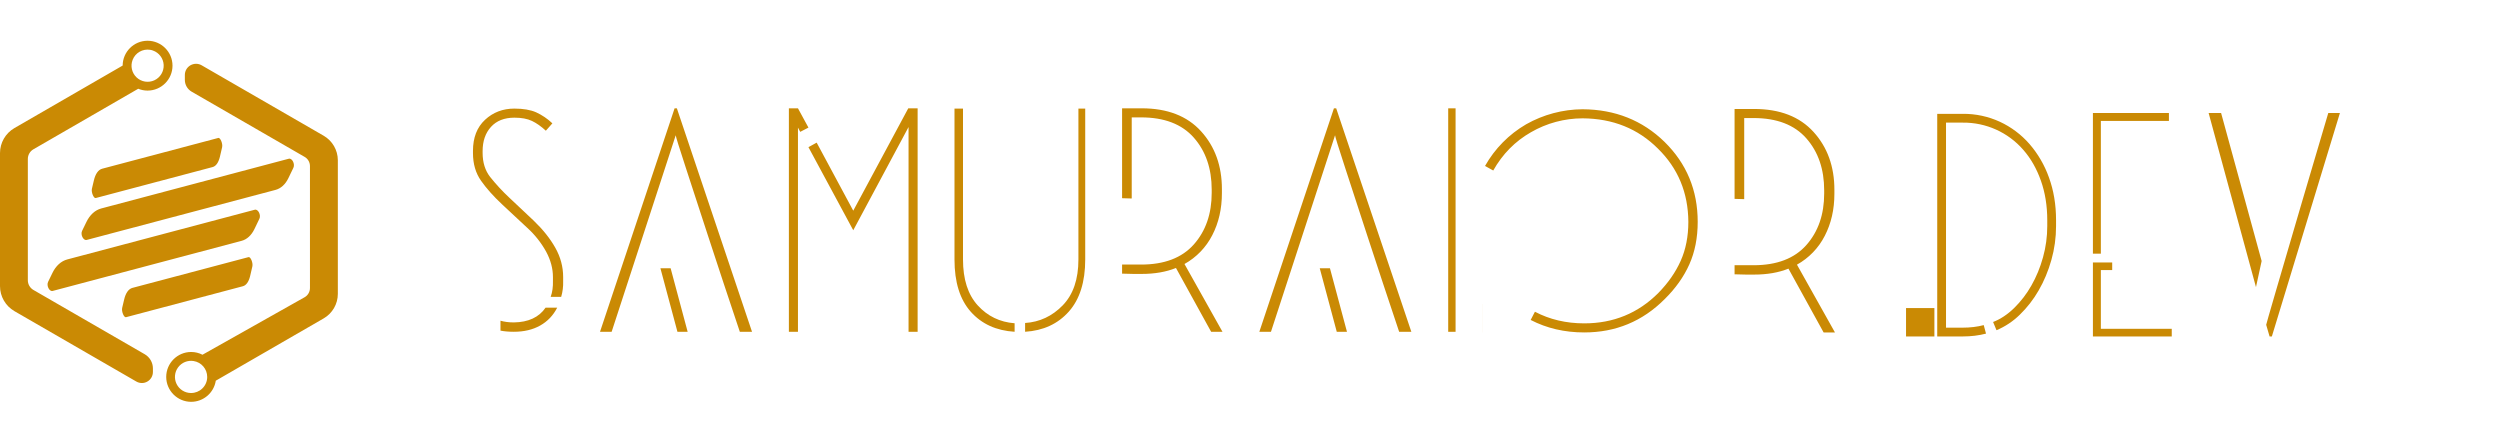
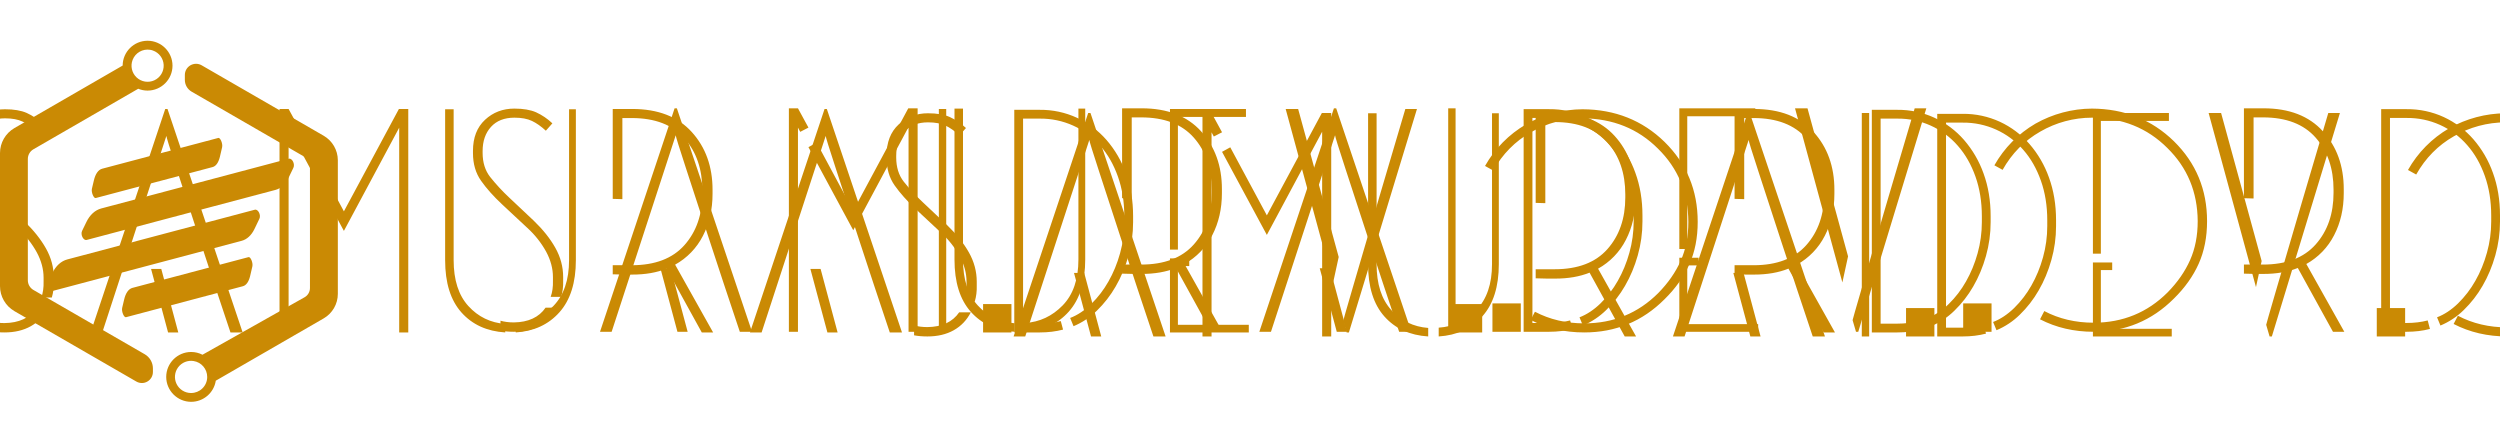
<svg xmlns="http://www.w3.org/2000/svg" width="350" height="61.96" viewBox="0 0 370 53.439" class="css-1j8o68f">
  <defs>
    <clipPath clipPathUnits="userSpaceOnUse" id="a">
      <path style="fill:none;fill-opacity:1;stroke:#000;stroke-width:.738;stroke-dasharray:none;stroke-opacity:1" d="M-1.098 2.236h71.51v19.86h-71.51z" />
    </clipPath>
    <clipPath clipPathUnits="userSpaceOnUse" id="c">
      <path style="fill:none;fill-opacity:1;stroke:#000;stroke-width:.421;stroke-dasharray:none;stroke-opacity:1" d="M107.118 3.871h26.828v17.63h-26.828z" />
    </clipPath>
    <clipPath clipPathUnits="userSpaceOnUse" id="b">
      <path style="fill:none;fill-opacity:1;stroke:#000;stroke-width:.504;stroke-dasharray:none;stroke-opacity:1" d="M70.509 3.488h33.254v17.83H70.509z" />
    </clipPath>
  </defs>
  <g fill="#ca8a04">
    <path d="m4.943 16.065 15.514-8.96a3.65 3.65 0 0 0 1.385.272 3.696 3.696 0 0 0 3.689-3.688A3.696 3.696 0 0 0 21.842 0a3.692 3.692 0 0 0-3.689 3.672L2.128 12.927A4.282 4.282 0 0 0 0 16.621v19.703c0 1.515.817 2.934 2.134 3.694l18.045 10.419c.25.142.534.221.817.221.284 0 .568-.074.818-.221.51-.295.817-.829.817-1.419v-.527c0-.863-.466-1.663-1.209-2.094L4.942 36.88a1.659 1.659 0 0 1-.822-1.424V17.49c0-.585.318-1.135.823-1.425zM19.629 2.826a2.375 2.375 0 0 1 2.582-1.487c.147.023.29.057.42.108a2.38 2.38 0 1 1-3.002 1.379zM47.9 14.056 29.843 3.632a1.648 1.648 0 0 0-.828-.221c-.29 0-.573.079-.829.22-.516.302-.828.835-.828 1.437V5.8c0 .715.386 1.379 1.004 1.736l16.724 9.653c.488.278.788.8.788 1.362v18.045c0 .562-.3 1.084-.788 1.362L29.968 46.47a3.655 3.655 0 0 0-1.68-.408A3.696 3.696 0 0 0 24.6 49.75a3.696 3.696 0 0 0 3.689 3.689 3.695 3.695 0 0 0 3.648-3.127l15.969-9.221A4.197 4.197 0 0 0 50 37.465V17.682a4.207 4.207 0 0 0-2.1-3.626zM29.934 51.47a2.358 2.358 0 0 1-1.651.664h-.074a2.382 2.382 0 1 1 .443-4.733 2.383 2.383 0 0 1 2.014 2.355 2.35 2.35 0 0 1-.732 1.714z" />
    <path d="M35.745 29.616 7.797 37.028c-.488.13-.953-.784-.68-1.34l.64-1.322c.511-1.055 1.289-1.759 2.208-2.003l27.744-7.354c.488-.131.953.783.68 1.339l-.749 1.555c-.442.902-1.106 1.51-1.895 1.713zM35.95 36.33l-17.303 4.585c-.3.08-.686-.851-.567-1.374l.29-1.225c.226-.982.663-1.595 1.236-1.742l17.178-4.552c.3-.079.686.852.567 1.374l-.335 1.441c-.204.84-.579 1.362-1.067 1.493zM31.472 18.693 14.17 23.278c-.301.08-.687-.851-.568-1.374l.29-1.225c.227-.982.664-1.595 1.237-1.742l17.177-4.552c.301-.079.687.852.568 1.374l-.335 1.441c-.21.84-.579 1.362-1.067 1.493zM40.773 22.075 12.83 29.48c-.488.13-.954-.783-.681-1.339l.64-1.322c.512-1.056 1.289-1.76 2.208-2.003l27.744-7.355c.488-.13.953.783.681 1.34l-.75 1.554c-.442.908-1.106 1.51-1.9 1.72z" />
  </g>
-   <g transform="matrix(2.09849 0 0 2.09849 69.958 1.102)" fill="#ca8a04" clip-path="url(#a)">
+   <g transform="matrix(2.09849 0 0 2.09849 69.958 1.102)" fill="#ca8a04" clipPath="url(#a)">
    <path d="m2.08 11.02 1.78 1.66a6.5 6.5 0 0 1 1.32 1.67c.32.593.48 1.19.48 1.79v.26c.013.427-.04.807-.16 1.14h.74c.107-.36.153-.733.14-1.12v-.28c0-.72-.183-1.407-.55-2.06-.367-.653-.877-1.293-1.53-1.92l-1.72-1.62a13.591 13.591 0 0 1-1.35-1.46C.877 8.627.7 8.06.7 7.38v-.12c0-.707.197-1.277.59-1.71.393-.433.943-.65 1.65-.65.507 0 .92.077 1.24.23.32.153.647.383.98.69l.46-.52a4.183 4.183 0 0 0-1.15-.78c-.393-.173-.903-.26-1.53-.26-.813 0-1.503.263-2.07.79S.02 6.307.02 7.24v.16c0 .76.19 1.41.57 1.95.38.54.877 1.097 1.49 1.67zm3.88 7.28h-.82c-.467.68-1.213 1.027-2.24 1.04-.347 0-.66-.04-.94-.12v.7c.28.053.593.08.94.08.72 0 1.34-.147 1.86-.44.52-.293.92-.713 1.2-1.26zm8.36-12.16c0 .08.237.843.71 2.29s.99 3.03 1.55 4.75A892.92 892.92 0 0 0 18.84 20h.86L14.4 4.24h-.16L8.98 20h.82zm-.36 9.38h-.72l1.2 4.48h.72zM31.38 20V4.24h-.66l-3.88 7.22-2.58-4.8-.58.32 3.16 5.86 3.9-7.28V20zm-8.44 0V5.6l.16.3.58-.3-.74-1.36h-.64V20zM42.72 4.26V14.9c0 1.4-.37 2.48-1.11 3.24-.74.76-1.623 1.173-2.65 1.24V20c1.28-.08 2.307-.553 3.08-1.42.773-.867 1.16-2.093 1.16-3.68V4.26zm-4.5 15.14c-1.04-.08-1.907-.5-2.6-1.26-.693-.76-1.04-1.84-1.04-3.24V4.26h-.6V14.9c0 1.6.383 2.83 1.15 3.69.767.86 1.797 1.33 3.09 1.41v-.29zm11.98-4.18a4.837 4.837 0 0 0 1.96-2.03c.453-.873.68-1.863.68-2.97v-.28c0-1.64-.49-3-1.47-4.08s-2.377-1.62-4.19-1.62H45.8v6.34c.227.013.453.02.68.02V4.88h.66c1.64 0 2.88.477 3.72 1.43.84.953 1.26 2.177 1.26 3.67v.22c0 1.48-.42 2.693-1.26 3.64-.84.947-2.08 1.42-3.72 1.42H45.8v.64c.4.013.667.02.8.02h.58c.92 0 1.727-.14 2.42-.42l2.48 4.5h.8zm10.62-9.08c0 .08.237.843.71 2.29s.99 3.03 1.55 4.75A892.92 892.92 0 0 0 65.34 20h.86L60.9 4.24h-.16L55.48 20h.82zm-.36 9.38h-.72l1.2 4.48h.72zM68.8 4.24V20h.52V4.24zM71.92 18h2v2h-2zm4 2c.587 0 1.133-.067 1.64-.2l-.16-.6c-.453.12-.947.18-1.48.18h-1.18V4.92h1.18a5.57 5.57 0 0 1 4.27 1.92c.527.6.94 1.323 1.24 2.17.3.847.45 1.777.45 2.79v.42c0 .747-.1 1.48-.3 2.2-.2.72-.473 1.383-.82 1.99A7.132 7.132 0 0 1 79.54 18c-.467.453-.96.78-1.48.98l.24.58a5.22 5.22 0 0 0 1.64-1.09 7.767 7.767 0 0 0 1.33-1.71c.38-.653.68-1.37.9-2.15.22-.78.33-1.577.33-2.39v-.42c0-1.093-.167-2.097-.5-3.01a7.369 7.369 0 0 0-1.38-2.37 6.28 6.28 0 0 0-2.08-1.56 6.119 6.119 0 0 0-2.62-.56h-1.8V20h1.8zm9.74-5.84V4.8h4.8v-.56H85.1v9.92zm5 5.84v-.54h-5v-4.14h.8v-.54H85.1V20zM101.7 4.24A2759.361 2759.361 0 0 0 98 16.81c-.453 1.553-.68 2.343-.68 2.37l.24.82h.16l4.8-15.76zM97 14.68 94.14 4.24h-.88l3.34 12.28zm8.12 3.32h2v2h-2zm9.2 2c2.213 0 4.1-.78 5.66-2.34.773-.76 1.357-1.58 1.75-2.46.393-.88.59-1.88.59-3 0-2.227-.78-4.107-2.34-5.64-1.56-1.52-3.487-2.287-5.78-2.3a8.19 8.19 0 0 0-3.98 1.06 7.87 7.87 0 0 0-2.9 2.94l.58.32c.653-1.16 1.54-2.06 2.66-2.7a7.294 7.294 0 0 1 3.64-.98c2.133.013 3.907.727 5.32 2.14 1.413 1.387 2.127 3.107 2.14 5.16 0 1.027-.18 1.943-.54 2.75-.36.807-.887 1.563-1.58 2.27-1.427 1.427-3.167 2.14-5.22 2.14-1.28 0-2.44-.273-3.48-.82l-.3.58c1.133.587 2.393.88 3.78.88zm15-4.78a4.837 4.837 0 0 0 1.96-2.03c.453-.873.68-1.863.68-2.97v-.28c0-1.64-.49-3-1.47-4.08s-2.377-1.62-4.19-1.62h-1.38v6.34c.227.013.453.02.68.02V4.88h.66c1.64 0 2.88.477 3.72 1.43.84.953 1.26 2.177 1.26 3.67v.22c0 1.48-.42 2.693-1.26 3.64-.84.947-2.08 1.42-3.72 1.42h-1.34v.64c.4.013.667.02.8.02h.58c.92 0 1.727-.14 2.42-.42l2.48 4.5h.8zM136.4 20c.587 0 1.133-.067 1.64-.2l-.16-.6c-.453.12-.947.18-1.48.18h-1.18V4.92h1.18a5.57 5.57 0 0 1 4.27 1.92c.527.6.94 1.323 1.24 2.17.3.847.45 1.777.45 2.79v.42c0 .747-.1 1.48-.3 2.2-.2.72-.473 1.383-.82 1.99a7.132 7.132 0 0 1-1.22 1.59c-.467.453-.96.78-1.48.98l.24.58a5.22 5.22 0 0 0 1.64-1.09 7.767 7.767 0 0 0 1.33-1.71c.38-.653.68-1.37.9-2.15.22-.78.33-1.577.33-2.39v-.42c0-1.093-.167-2.097-.5-3.01a7.369 7.369 0 0 0-1.38-2.37 6.28 6.28 0 0 0-2.08-1.56 6.119 6.119 0 0 0-2.62-.56h-1.8V20h1.8z" />
  </g>
-   <g transform="matrix(2.09849 0 0 2.09849 131.17 1.794)" fill="#ca8a04" clip-path="url(#b)">
+   <g transform="matrix(2.09849 0 0 2.09849 131.17 1.794)" fill="#ca8a04" clipPath="url(#b)">
    <path d="m2.08 11.02 1.78 1.66a6.5 6.5 0 0 1 1.32 1.67c.32.593.48 1.19.48 1.79v.26c.013.427-.04.807-.16 1.14h.74c.107-.36.153-.733.14-1.12v-.28c0-.72-.183-1.407-.55-2.06-.367-.653-.877-1.293-1.53-1.92l-1.72-1.62a13.591 13.591 0 0 1-1.35-1.46C.877 8.627.7 8.06.7 7.38v-.12c0-.707.197-1.277.59-1.71.393-.433.943-.65 1.65-.65.507 0 .92.077 1.24.23.32.153.647.383.98.69l.46-.52a4.183 4.183 0 0 0-1.15-.78c-.393-.173-.903-.26-1.53-.26-.813 0-1.503.263-2.07.79S.02 6.307.02 7.24v.16c0 .76.19 1.41.57 1.95.38.54.877 1.097 1.49 1.67zm3.88 7.28h-.82c-.467.68-1.213 1.027-2.24 1.04-.347 0-.66-.04-.94-.12v.7c.28.053.593.08.94.08.72 0 1.34-.147 1.86-.44.52-.293.92-.713 1.2-1.26zm8.36-12.16c0 .08.237.843.71 2.29s.99 3.03 1.55 4.75A892.92 892.92 0 0 0 18.84 20h.86L14.4 4.24h-.16L8.98 20h.82zm-.36 9.38h-.72l1.2 4.48h.72zM31.38 20V4.24h-.66l-3.88 7.22-2.58-4.8-.58.32 3.16 5.86 3.9-7.28V20zm-8.44 0V5.6l.16.3.58-.3-.74-1.36h-.64V20zM42.72 4.26V14.9c0 1.4-.37 2.48-1.11 3.24-.74.76-1.623 1.173-2.65 1.24V20c1.28-.08 2.307-.553 3.08-1.42.773-.867 1.16-2.093 1.16-3.68V4.26zm-4.5 15.14c-1.04-.08-1.907-.5-2.6-1.26-.693-.76-1.04-1.84-1.04-3.24V4.26h-.6V14.9c0 1.6.383 2.83 1.15 3.69.767.86 1.797 1.33 3.09 1.41v-.29zm11.98-4.18a4.837 4.837 0 0 0 1.96-2.03c.453-.873.68-1.863.68-2.97v-.28c0-1.64-.49-3-1.47-4.08s-2.377-1.62-4.19-1.62H45.8v6.34c.227.013.453.02.68.02V4.88h.66c1.64 0 2.88.477 3.72 1.43.84.953 1.26 2.177 1.26 3.67v.22c0 1.48-.42 2.693-1.26 3.64-.84.947-2.08 1.42-3.72 1.42H45.8v.64c.4.013.667.02.8.02h.58c.92 0 1.727-.14 2.42-.42l2.48 4.5h.8zm10.62-9.08c0 .08.237.843.71 2.29s.99 3.03 1.55 4.75A892.92 892.92 0 0 0 65.34 20h.86L60.9 4.24h-.16L55.48 20h.82zm-.36 9.38h-.72l1.2 4.48h.72zM68.8 4.24V20h.52V4.24zM71.92 18h2v2h-2zm4 2c.587 0 1.133-.067 1.64-.2l-.16-.6c-.453.12-.947.18-1.48.18h-1.18V4.92h1.18a5.57 5.57 0 0 1 4.27 1.92c.527.6.94 1.323 1.24 2.17.3.847.45 1.777.45 2.79v.42c0 .747-.1 1.48-.3 2.2-.2.72-.473 1.383-.82 1.99A7.132 7.132 0 0 1 79.54 18c-.467.453-.96.78-1.48.98l.24.58a5.22 5.22 0 0 0 1.64-1.09 7.767 7.767 0 0 0 1.33-1.71c.38-.653.68-1.37.9-2.15.22-.78.33-1.577.33-2.39v-.42c0-1.093-.167-2.097-.5-3.01a7.369 7.369 0 0 0-1.38-2.37 6.28 6.28 0 0 0-2.08-1.56 6.119 6.119 0 0 0-2.62-.56h-1.8V20h1.8zm9.74-5.84V4.8h4.8v-.56H85.1v9.92zm5 5.84v-.54h-5v-4.14h.8v-.54H85.1V20zM101.7 4.24A2759.361 2759.361 0 0 0 98 16.81c-.453 1.553-.68 2.343-.68 2.37l.24.82h.16l4.8-15.76zM97 14.68 94.14 4.24h-.88l3.34 12.28zm8.12 3.32h2v2h-2zm9.2 2c2.213 0 4.1-.78 5.66-2.34.773-.76 1.357-1.58 1.75-2.46.393-.88.59-1.88.59-3 0-2.227-.78-4.107-2.34-5.64-1.56-1.52-3.487-2.287-5.78-2.3a8.19 8.19 0 0 0-3.98 1.06 7.87 7.87 0 0 0-2.9 2.94l.58.32c.653-1.16 1.54-2.06 2.66-2.7a7.294 7.294 0 0 1 3.64-.98c2.133.013 3.907.727 5.32 2.14 1.413 1.387 2.127 3.107 2.14 5.16 0 1.027-.18 1.943-.54 2.75-.36.807-.887 1.563-1.58 2.27-1.427 1.427-3.167 2.14-5.22 2.14-1.28 0-2.44-.273-3.48-.82l-.3.58c1.133.587 2.393.88 3.78.88zm15-4.78a4.837 4.837 0 0 0 1.96-2.03c.453-.873.68-1.863.68-2.97v-.28c0-1.64-.49-3-1.47-4.08s-2.377-1.62-4.19-1.62h-1.38v6.34c.227.013.453.02.68.02V4.88h.66c1.64 0 2.88.477 3.72 1.43.84.953 1.26 2.177 1.26 3.67v.22c0 1.48-.42 2.693-1.26 3.64-.84.947-2.08 1.42-3.72 1.42h-1.34v.64c.4.013.667.02.8.02h.58c.92 0 1.727-.14 2.42-.42l2.48 4.5h.8zM136.4 20c.587 0 1.133-.067 1.64-.2l-.16-.6c-.453.12-.947.18-1.48.18h-1.18V4.92h1.18a5.57 5.57 0 0 1 4.27 1.92c.527.6.94 1.323 1.24 2.17.3.847.45 1.777.45 2.79v.42c0 .747-.1 1.48-.3 2.2-.2.72-.473 1.383-.82 1.99a7.132 7.132 0 0 1-1.22 1.59c-.467.453-.96.78-1.48.98l.24.58a5.22 5.22 0 0 0 1.64-1.09 7.767 7.767 0 0 0 1.33-1.71c.38-.653.68-1.37.9-2.15.22-.78.33-1.577.33-2.39v-.42c0-1.093-.167-2.097-.5-3.01a7.369 7.369 0 0 0-1.38-2.37 6.28 6.28 0 0 0-2.08-1.56 6.119 6.119 0 0 0-2.62-.56h-1.8V20h1.8z" />
  </g>
-   <g transform="matrix(2.09849 0 0 2.09849 -5.427 1.2)" fill="#ca8a04" clip-path="url(#c)">
+   <g transform="matrix(2.09849 0 0 2.09849 -5.427 1.2)" fill="#ca8a04" clipPath="url(#c)">
    <path d="m2.08 11.02 1.78 1.66a6.5 6.5 0 0 1 1.32 1.67c.32.593.48 1.19.48 1.79v.26c.013.427-.04.807-.16 1.14h.74c.107-.36.153-.733.14-1.12v-.28c0-.72-.183-1.407-.55-2.06-.367-.653-.877-1.293-1.53-1.92l-1.72-1.62a13.591 13.591 0 0 1-1.35-1.46C.877 8.627.7 8.06.7 7.38v-.12c0-.707.197-1.277.59-1.71.393-.433.943-.65 1.65-.65.507 0 .92.077 1.24.23.32.153.647.383.98.69l.46-.52a4.183 4.183 0 0 0-1.15-.78c-.393-.173-.903-.26-1.53-.26-.813 0-1.503.263-2.07.79S.02 6.307.02 7.24v.16c0 .76.19 1.41.57 1.95.38.54.877 1.097 1.49 1.67zm3.88 7.28h-.82c-.467.68-1.213 1.027-2.24 1.04-.347 0-.66-.04-.94-.12v.7c.28.053.593.08.94.08.72 0 1.34-.147 1.86-.44.52-.293.92-.713 1.2-1.26zm8.36-12.16c0 .08.237.843.71 2.29s.99 3.03 1.55 4.75A892.92 892.92 0 0 0 18.84 20h.86L14.4 4.24h-.16L8.98 20h.82zm-.36 9.38h-.72l1.2 4.48h.72zM31.38 20V4.24h-.66l-3.88 7.22-2.58-4.8-.58.32 3.16 5.86 3.9-7.28V20zm-8.44 0V5.6l.16.3.58-.3-.74-1.36h-.64V20zM42.72 4.26V14.9c0 1.4-.37 2.48-1.11 3.24-.74.76-1.623 1.173-2.65 1.24V20c1.28-.08 2.307-.553 3.08-1.42.773-.867 1.16-2.093 1.16-3.68V4.26zm-4.5 15.14c-1.04-.08-1.907-.5-2.6-1.26-.693-.76-1.04-1.84-1.04-3.24V4.26h-.6V14.9c0 1.6.383 2.83 1.15 3.69.767.86 1.797 1.33 3.09 1.41v-.29zm11.98-4.18a4.837 4.837 0 0 0 1.96-2.03c.453-.873.68-1.863.68-2.97v-.28c0-1.64-.49-3-1.47-4.08s-2.377-1.62-4.19-1.62H45.8v6.34c.227.013.453.02.68.02V4.88h.66c1.64 0 2.88.477 3.72 1.43.84.953 1.26 2.177 1.26 3.67v.22c0 1.48-.42 2.693-1.26 3.64-.84.947-2.08 1.42-3.72 1.42H45.8v.64c.4.013.667.02.8.02h.58c.92 0 1.727-.14 2.42-.42l2.48 4.5h.8zm10.62-9.08c0 .08.237.843.71 2.29s.99 3.03 1.55 4.75A892.92 892.92 0 0 0 65.34 20h.86L60.9 4.24h-.16L55.48 20h.82zm-.36 9.38h-.72l1.2 4.48h.72zM68.8 4.24V20h.52V4.24zM71.92 18h2v2h-2zm4 2c.587 0 1.133-.067 1.64-.2l-.16-.6c-.453.12-.947.18-1.48.18h-1.18V4.92h1.18a5.57 5.57 0 0 1 4.27 1.92c.527.6.94 1.323 1.24 2.17.3.847.45 1.777.45 2.79v.42c0 .747-.1 1.48-.3 2.2-.2.72-.473 1.383-.82 1.99A7.132 7.132 0 0 1 79.54 18c-.467.453-.96.78-1.48.98l.24.58a5.22 5.22 0 0 0 1.64-1.09 7.767 7.767 0 0 0 1.33-1.71c.38-.653.68-1.37.9-2.15.22-.78.33-1.577.33-2.39v-.42c0-1.093-.167-2.097-.5-3.01a7.369 7.369 0 0 0-1.38-2.37 6.28 6.28 0 0 0-2.08-1.56 6.119 6.119 0 0 0-2.62-.56h-1.8V20h1.8zm9.74-5.84V4.8h4.8v-.56H85.1v9.92zm5 5.84v-.54h-5v-4.14h.8v-.54H85.1V20zM101.7 4.24A2759.361 2759.361 0 0 0 98 16.81c-.453 1.553-.68 2.343-.68 2.37l.24.82h.16l4.8-15.76zM97 14.68 94.14 4.24h-.88l3.34 12.28zm8.12 3.32h2v2h-2zm9.2 2c2.213 0 4.1-.78 5.66-2.34.773-.76 1.357-1.58 1.75-2.46.393-.88.59-1.88.59-3 0-2.227-.78-4.107-2.34-5.64-1.56-1.52-3.487-2.287-5.78-2.3a8.19 8.19 0 0 0-3.98 1.06 7.87 7.87 0 0 0-2.9 2.94l.58.32c.653-1.16 1.54-2.06 2.66-2.7a7.294 7.294 0 0 1 3.64-.98c2.133.013 3.907.727 5.32 2.14 1.413 1.387 2.127 3.107 2.14 5.16 0 1.027-.18 1.943-.54 2.75-.36.807-.887 1.563-1.58 2.27-1.427 1.427-3.167 2.14-5.22 2.14-1.28 0-2.44-.273-3.48-.82l-.3.58c1.133.587 2.393.88 3.78.88zm15-4.78a4.837 4.837 0 0 0 1.96-2.03c.453-.873.68-1.863.68-2.97v-.28c0-1.64-.49-3-1.47-4.08s-2.377-1.62-4.19-1.62h-1.38v6.34c.227.013.453.02.68.02V4.88h.66c1.64 0 2.88.477 3.72 1.43.84.953 1.26 2.177 1.26 3.67v.22c0 1.48-.42 2.693-1.26 3.64-.84.947-2.08 1.42-3.72 1.42h-1.34v.64c.4.013.667.02.8.02h.58c.92 0 1.727-.14 2.42-.42l2.48 4.5h.8zM136.4 20c.587 0 1.133-.067 1.64-.2l-.16-.6c-.453.12-.947.18-1.48.18h-1.18V4.92h1.18a5.57 5.57 0 0 1 4.27 1.92c.527.6.94 1.323 1.24 2.17.3.847.45 1.777.45 2.79v.42c0 .747-.1 1.48-.3 2.2-.2.72-.473 1.383-.82 1.99a7.132 7.132 0 0 1-1.22 1.59c-.467.453-.96.78-1.48.98l.24.58a5.22 5.22 0 0 0 1.64-1.09 7.767 7.767 0 0 0 1.33-1.71c.38-.653.68-1.37.9-2.15.22-.78.33-1.577.33-2.39v-.42c0-1.093-.167-2.097-.5-3.01a7.369 7.369 0 0 0-1.38-2.37 6.28 6.28 0 0 0-2.08-1.56 6.119 6.119 0 0 0-2.62-.56h-1.8V20h1.8z" />
  </g>
</svg>
